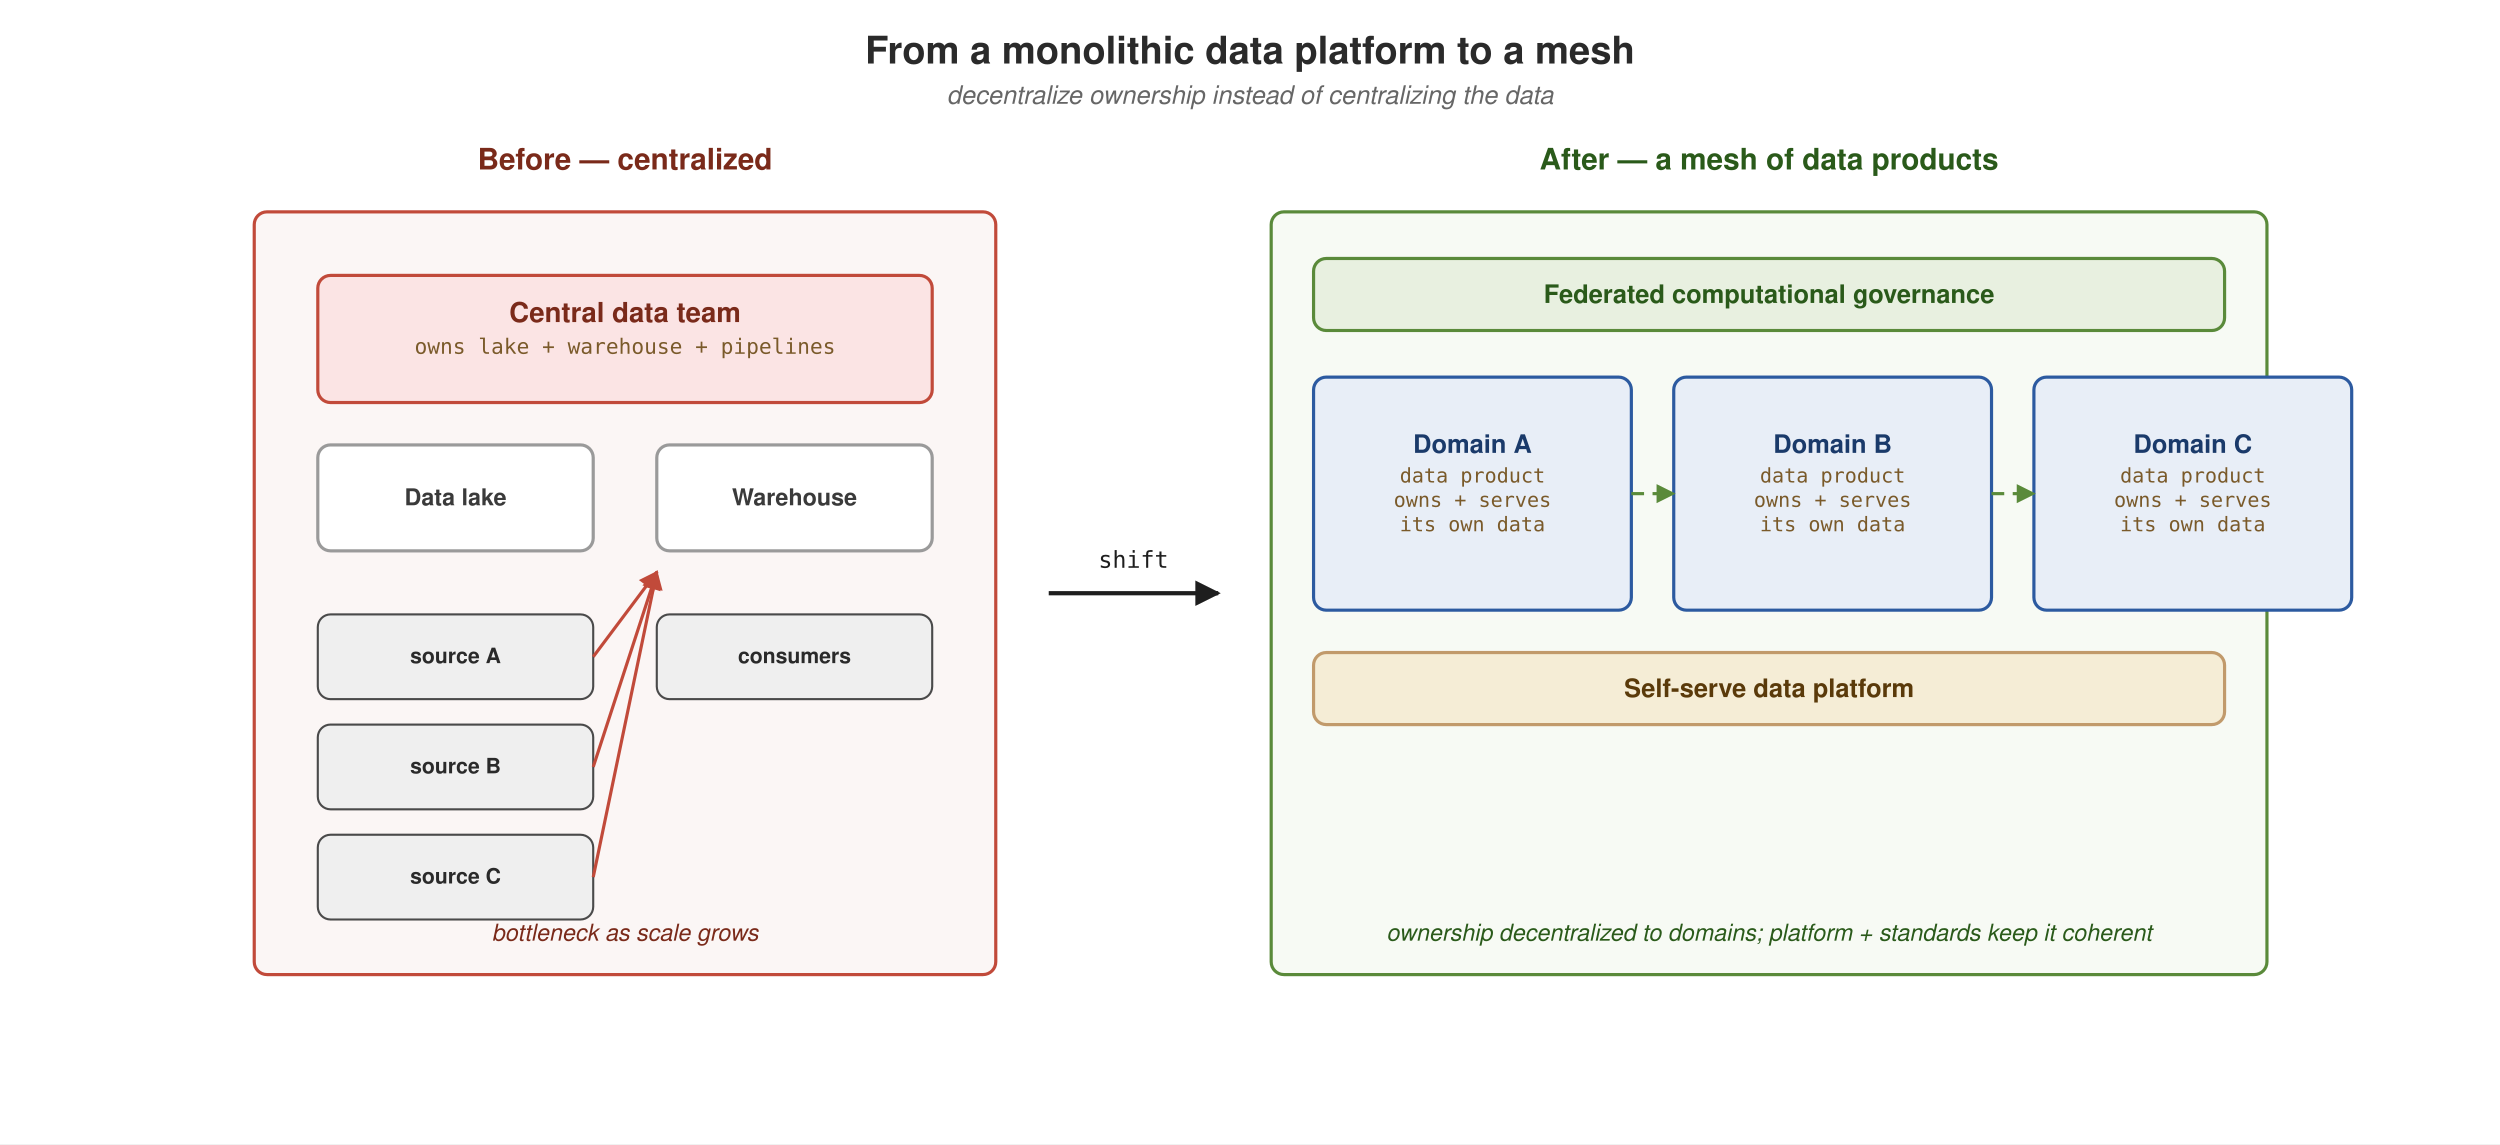
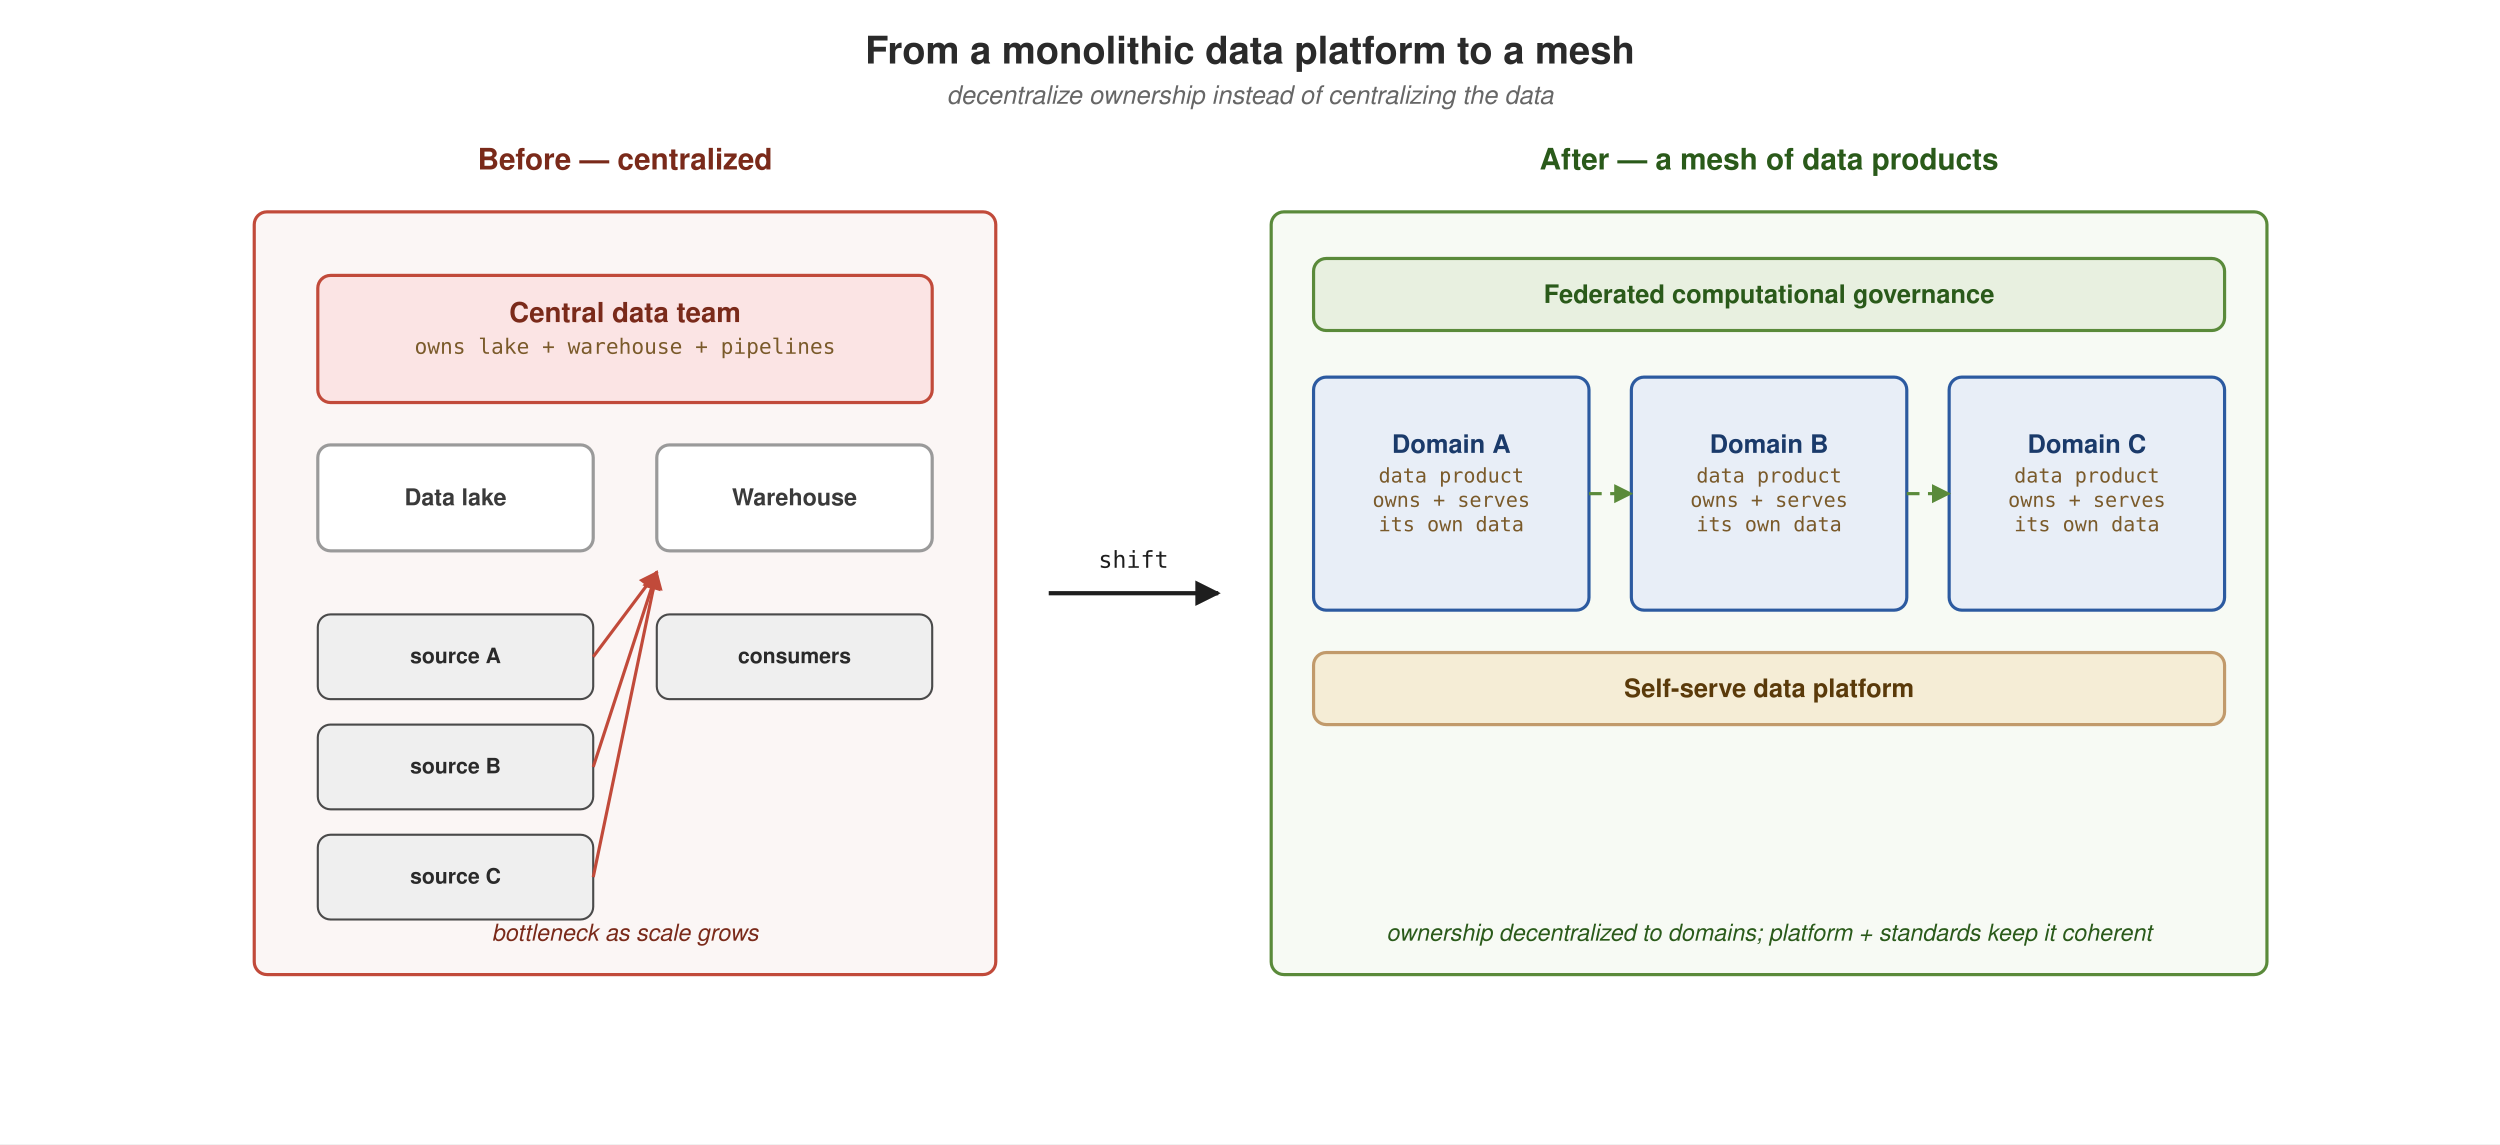
<svg xmlns="http://www.w3.org/2000/svg" viewBox="0 0 1180 540" font-family="Helvetica, -apple-system, 'Segoe UI', Roboto, sans-serif">
  <rect x="0" y="0" width="1180" height="540" fill="#ffffff" />
  <defs>
    <marker id="mk_1e1e1e_solid" viewBox="0 0 10 10" refX="9" refY="5" markerWidth="6" markerHeight="6" orient="auto">
      <path d="M0,0 L10,5 L0,10 z" fill="#1e1e1e" />
    </marker>
    <marker id="mk_5a8a3a_dashed" viewBox="0 0 10 10" refX="9" refY="5" markerWidth="6" markerHeight="6" orient="auto">
      <path d="M0,0 L10,5 L0,10 z" fill="#5a8a3a" />
    </marker>
    <marker id="mk_c14a3a_solid" viewBox="0 0 10 10" refX="9" refY="5" markerWidth="6" markerHeight="6" orient="auto">
      <path d="M0,0 L10,5 L0,10 z" fill="#c14a3a" />
    </marker>
  </defs>
  <text x="590.0" y="30" font-size="18" fill="#2a2a2a" text-anchor="middle" font-weight="700">From a monolithic data platform to a mesh</text>
  <text x="590.0" y="49" font-size="12" fill="#666666" text-anchor="middle" font-style="italic">decentralize ownership instead of centralizing the data</text>
  <text x="295" y="80" font-size="14" fill="#7a2a1a" text-anchor="middle" font-weight="700">Before — centralized</text>
  <rect x="120" y="100" width="350" height="360" fill="#fbf6f5" stroke="#c14a3a" stroke-width="1.5" rx="6" />
  <text x="295.0" y="284.5" font-size="13" fill="#c14a3a" text-anchor="middle" font-weight="600" />
  <rect x="150" y="130" width="290" height="60" fill="#fbe4e4" stroke="#c14a3a" stroke-width="1.5" rx="6" />
  <text x="295.0" y="152.0" font-size="13" fill="#7a2a1a" text-anchor="middle" font-weight="600">Central data team</text>
  <text x="295.0" y="167.0" font-size="10" fill="#7a5a2a" text-anchor="middle" font-family="'SF Mono', Menlo, monospace">owns lake + warehouse + pipelines</text>
  <rect x="150" y="210" width="130" height="50" fill="#ffffff" stroke="#9a9a9a" stroke-width="1.5" rx="6" />
  <text x="215.0" y="238.5" font-size="11" fill="#3a3a3a" text-anchor="middle" font-weight="600">Data lake</text>
  <rect x="310" y="210" width="130" height="50" fill="#ffffff" stroke="#9a9a9a" stroke-width="1.5" rx="6" />
  <text x="375.0" y="238.5" font-size="11" fill="#3a3a3a" text-anchor="middle" font-weight="600">Warehouse</text>
  <rect x="150" y="290" width="130" height="40" fill="#efefef" stroke="#4a4a4a" stroke-width="1" rx="6" />
  <text x="215.0" y="313.0" font-size="10" fill="#2a2a2a" text-anchor="middle" font-weight="600">source A</text>
  <polyline points="280,310 310,270" fill="none" stroke="#c14a3a" stroke-width="1.5" marker-end="url(#mk_c14a3a_solid)" />
  <rect x="150" y="342" width="130" height="40" fill="#efefef" stroke="#4a4a4a" stroke-width="1" rx="6" />
  <text x="215.0" y="365.0" font-size="10" fill="#2a2a2a" text-anchor="middle" font-weight="600">source B</text>
  <polyline points="280,362 310,270" fill="none" stroke="#c14a3a" stroke-width="1.5" marker-end="url(#mk_c14a3a_solid)" />
  <rect x="150" y="394" width="130" height="40" fill="#efefef" stroke="#4a4a4a" stroke-width="1" rx="6" />
  <text x="215.0" y="417.0" font-size="10" fill="#2a2a2a" text-anchor="middle" font-weight="600">source C</text>
  <polyline points="280,414 310,270" fill="none" stroke="#c14a3a" stroke-width="1.5" marker-end="url(#mk_c14a3a_solid)" />
  <rect x="310" y="290" width="130" height="40" fill="#efefef" stroke="#4a4a4a" stroke-width="1" rx="6" />
  <text x="375.0" y="313.0" font-size="10" fill="#2a2a2a" text-anchor="middle" font-weight="600">consumers</text>
  <text x="295" y="444" font-size="11" fill="#7a2a1a" text-anchor="middle" font-style="italic">bottleneck as scale grows</text>
  <polyline points="495,280 575,280" fill="none" stroke="#1e1e1e" stroke-width="2" marker-end="url(#mk_1e1e1e_solid)" />
  <text x="535" y="268" font-size="11" fill="#1e1e1e" text-anchor="middle" font-family="'SF Mono', Menlo, monospace">shift</text>
  <text x="835" y="80" font-size="14" fill="#2a5a1a" text-anchor="middle" font-weight="700">After — a mesh of data products</text>
  <rect x="600" y="100" width="470" height="360" fill="#f7faf4" stroke="#5a8a3a" stroke-width="1.5" rx="6" />
  <text x="835.0" y="284.5" font-size="13" fill="#5a8a3a" text-anchor="middle" font-weight="600" />
  <rect x="620" y="122" width="430" height="34" fill="#e8f0e0" stroke="#5a8a3a" stroke-width="1.5" rx="6" />
  <text x="835.0" y="143.0" font-size="12" fill="#2a5a1a" text-anchor="middle" font-weight="600">Federated computational governance</text>
-   <rect x="620" y="178" width="150" height="110" fill="#e8eef7" stroke="#2c5aa0" stroke-width="1.5" rx="6" />
-   <text x="695.0" y="213.75" font-size="12" fill="#1a3a6a" text-anchor="middle" font-weight="600">Domain A</text>
-   <text x="695.0" y="227.75" font-size="9.5" fill="#7a5a2a" text-anchor="middle" font-family="'SF Mono', Menlo, monospace">data product</text>
-   <text x="695.0" y="239.25" font-size="9.5" fill="#7a5a2a" text-anchor="middle" font-family="'SF Mono', Menlo, monospace">owns + serves</text>
-   <text x="695.0" y="250.75" font-size="9.5" fill="#7a5a2a" text-anchor="middle" font-family="'SF Mono', Menlo, monospace">its own data</text>
-   <rect x="790" y="178" width="150" height="110" fill="#e8eef7" stroke="#2c5aa0" stroke-width="1.5" rx="6" />
-   <text x="865.0" y="213.75" font-size="12" fill="#1a3a6a" text-anchor="middle" font-weight="600">Domain B</text>
-   <text x="865.0" y="227.75" font-size="9.5" fill="#7a5a2a" text-anchor="middle" font-family="'SF Mono', Menlo, monospace">data product</text>
-   <text x="865.0" y="239.25" font-size="9.5" fill="#7a5a2a" text-anchor="middle" font-family="'SF Mono', Menlo, monospace">owns + serves</text>
-   <text x="865.0" y="250.75" font-size="9.5" fill="#7a5a2a" text-anchor="middle" font-family="'SF Mono', Menlo, monospace">its own data</text>
-   <rect x="960" y="178" width="150" height="110" fill="#e8eef7" stroke="#2c5aa0" stroke-width="1.5" rx="6" />
-   <text x="1035.0" y="213.75" font-size="12" fill="#1a3a6a" text-anchor="middle" font-weight="600">Domain C</text>
-   <text x="1035.0" y="227.75" font-size="9.5" fill="#7a5a2a" text-anchor="middle" font-family="'SF Mono', Menlo, monospace">data product</text>
-   <text x="1035.0" y="239.25" font-size="9.5" fill="#7a5a2a" text-anchor="middle" font-family="'SF Mono', Menlo, monospace">owns + serves</text>
-   <text x="1035.0" y="250.75" font-size="9.5" fill="#7a5a2a" text-anchor="middle" font-family="'SF Mono', Menlo, monospace">its own data</text>
-   <polyline points="770,233 790,233" fill="none" stroke="#5a8a3a" stroke-width="1.5" stroke-dasharray="6,4" marker-end="url(#mk_5a8a3a_dashed)" />
-   <polyline points="940,233 960,233" fill="none" stroke="#5a8a3a" stroke-width="1.5" stroke-dasharray="6,4" marker-end="url(#mk_5a8a3a_dashed)" />
+   <rect x="620" y="178" width="130" height="110" fill="#e8eef7" stroke="#2c5aa0" stroke-width="1.5" rx="6" />
+   <text x="685.0" y="213.75" font-size="12" fill="#1a3a6a" text-anchor="middle" font-weight="600">Domain A</text>
+   <text x="685.0" y="227.75" font-size="9.5" fill="#7a5a2a" text-anchor="middle" font-family="'SF Mono', Menlo, monospace">data product</text>
+   <text x="685.0" y="239.25" font-size="9.5" fill="#7a5a2a" text-anchor="middle" font-family="'SF Mono', Menlo, monospace">owns + serves</text>
+   <text x="685.0" y="250.75" font-size="9.5" fill="#7a5a2a" text-anchor="middle" font-family="'SF Mono', Menlo, monospace">its own data</text>
+   <rect x="770" y="178" width="130" height="110" fill="#e8eef7" stroke="#2c5aa0" stroke-width="1.5" rx="6" />
+   <text x="835.0" y="213.75" font-size="12" fill="#1a3a6a" text-anchor="middle" font-weight="600">Domain B</text>
+   <text x="835.0" y="227.75" font-size="9.5" fill="#7a5a2a" text-anchor="middle" font-family="'SF Mono', Menlo, monospace">data product</text>
+   <text x="835.0" y="239.25" font-size="9.5" fill="#7a5a2a" text-anchor="middle" font-family="'SF Mono', Menlo, monospace">owns + serves</text>
+   <text x="835.0" y="250.75" font-size="9.5" fill="#7a5a2a" text-anchor="middle" font-family="'SF Mono', Menlo, monospace">its own data</text>
+   <rect x="920" y="178" width="130" height="110" fill="#e8eef7" stroke="#2c5aa0" stroke-width="1.5" rx="6" />
+   <text x="985.0" y="213.75" font-size="12" fill="#1a3a6a" text-anchor="middle" font-weight="600">Domain C</text>
+   <text x="985.0" y="227.75" font-size="9.5" fill="#7a5a2a" text-anchor="middle" font-family="'SF Mono', Menlo, monospace">data product</text>
+   <text x="985.0" y="239.25" font-size="9.5" fill="#7a5a2a" text-anchor="middle" font-family="'SF Mono', Menlo, monospace">owns + serves</text>
+   <text x="985.0" y="250.75" font-size="9.5" fill="#7a5a2a" text-anchor="middle" font-family="'SF Mono', Menlo, monospace">its own data</text>
+   <polyline points="750,233 770,233" fill="none" stroke="#5a8a3a" stroke-width="1.5" stroke-dasharray="6,4" marker-end="url(#mk_5a8a3a_dashed)" />
+   <polyline points="900,233 920,233" fill="none" stroke="#5a8a3a" stroke-width="1.5" stroke-dasharray="6,4" marker-end="url(#mk_5a8a3a_dashed)" />
  <rect x="620" y="308" width="430" height="34" fill="#f5edd6" stroke="#c19a6b" stroke-width="1.5" rx="6" />
  <text x="835.0" y="329.0" font-size="12" fill="#5a3a0a" text-anchor="middle" font-weight="600">Self-serve data platform</text>
  <text x="835" y="444" font-size="11" fill="#2a5a1a" text-anchor="middle" font-style="italic">ownership decentralized to domains; platform + standards keep it coherent</text>
</svg>
